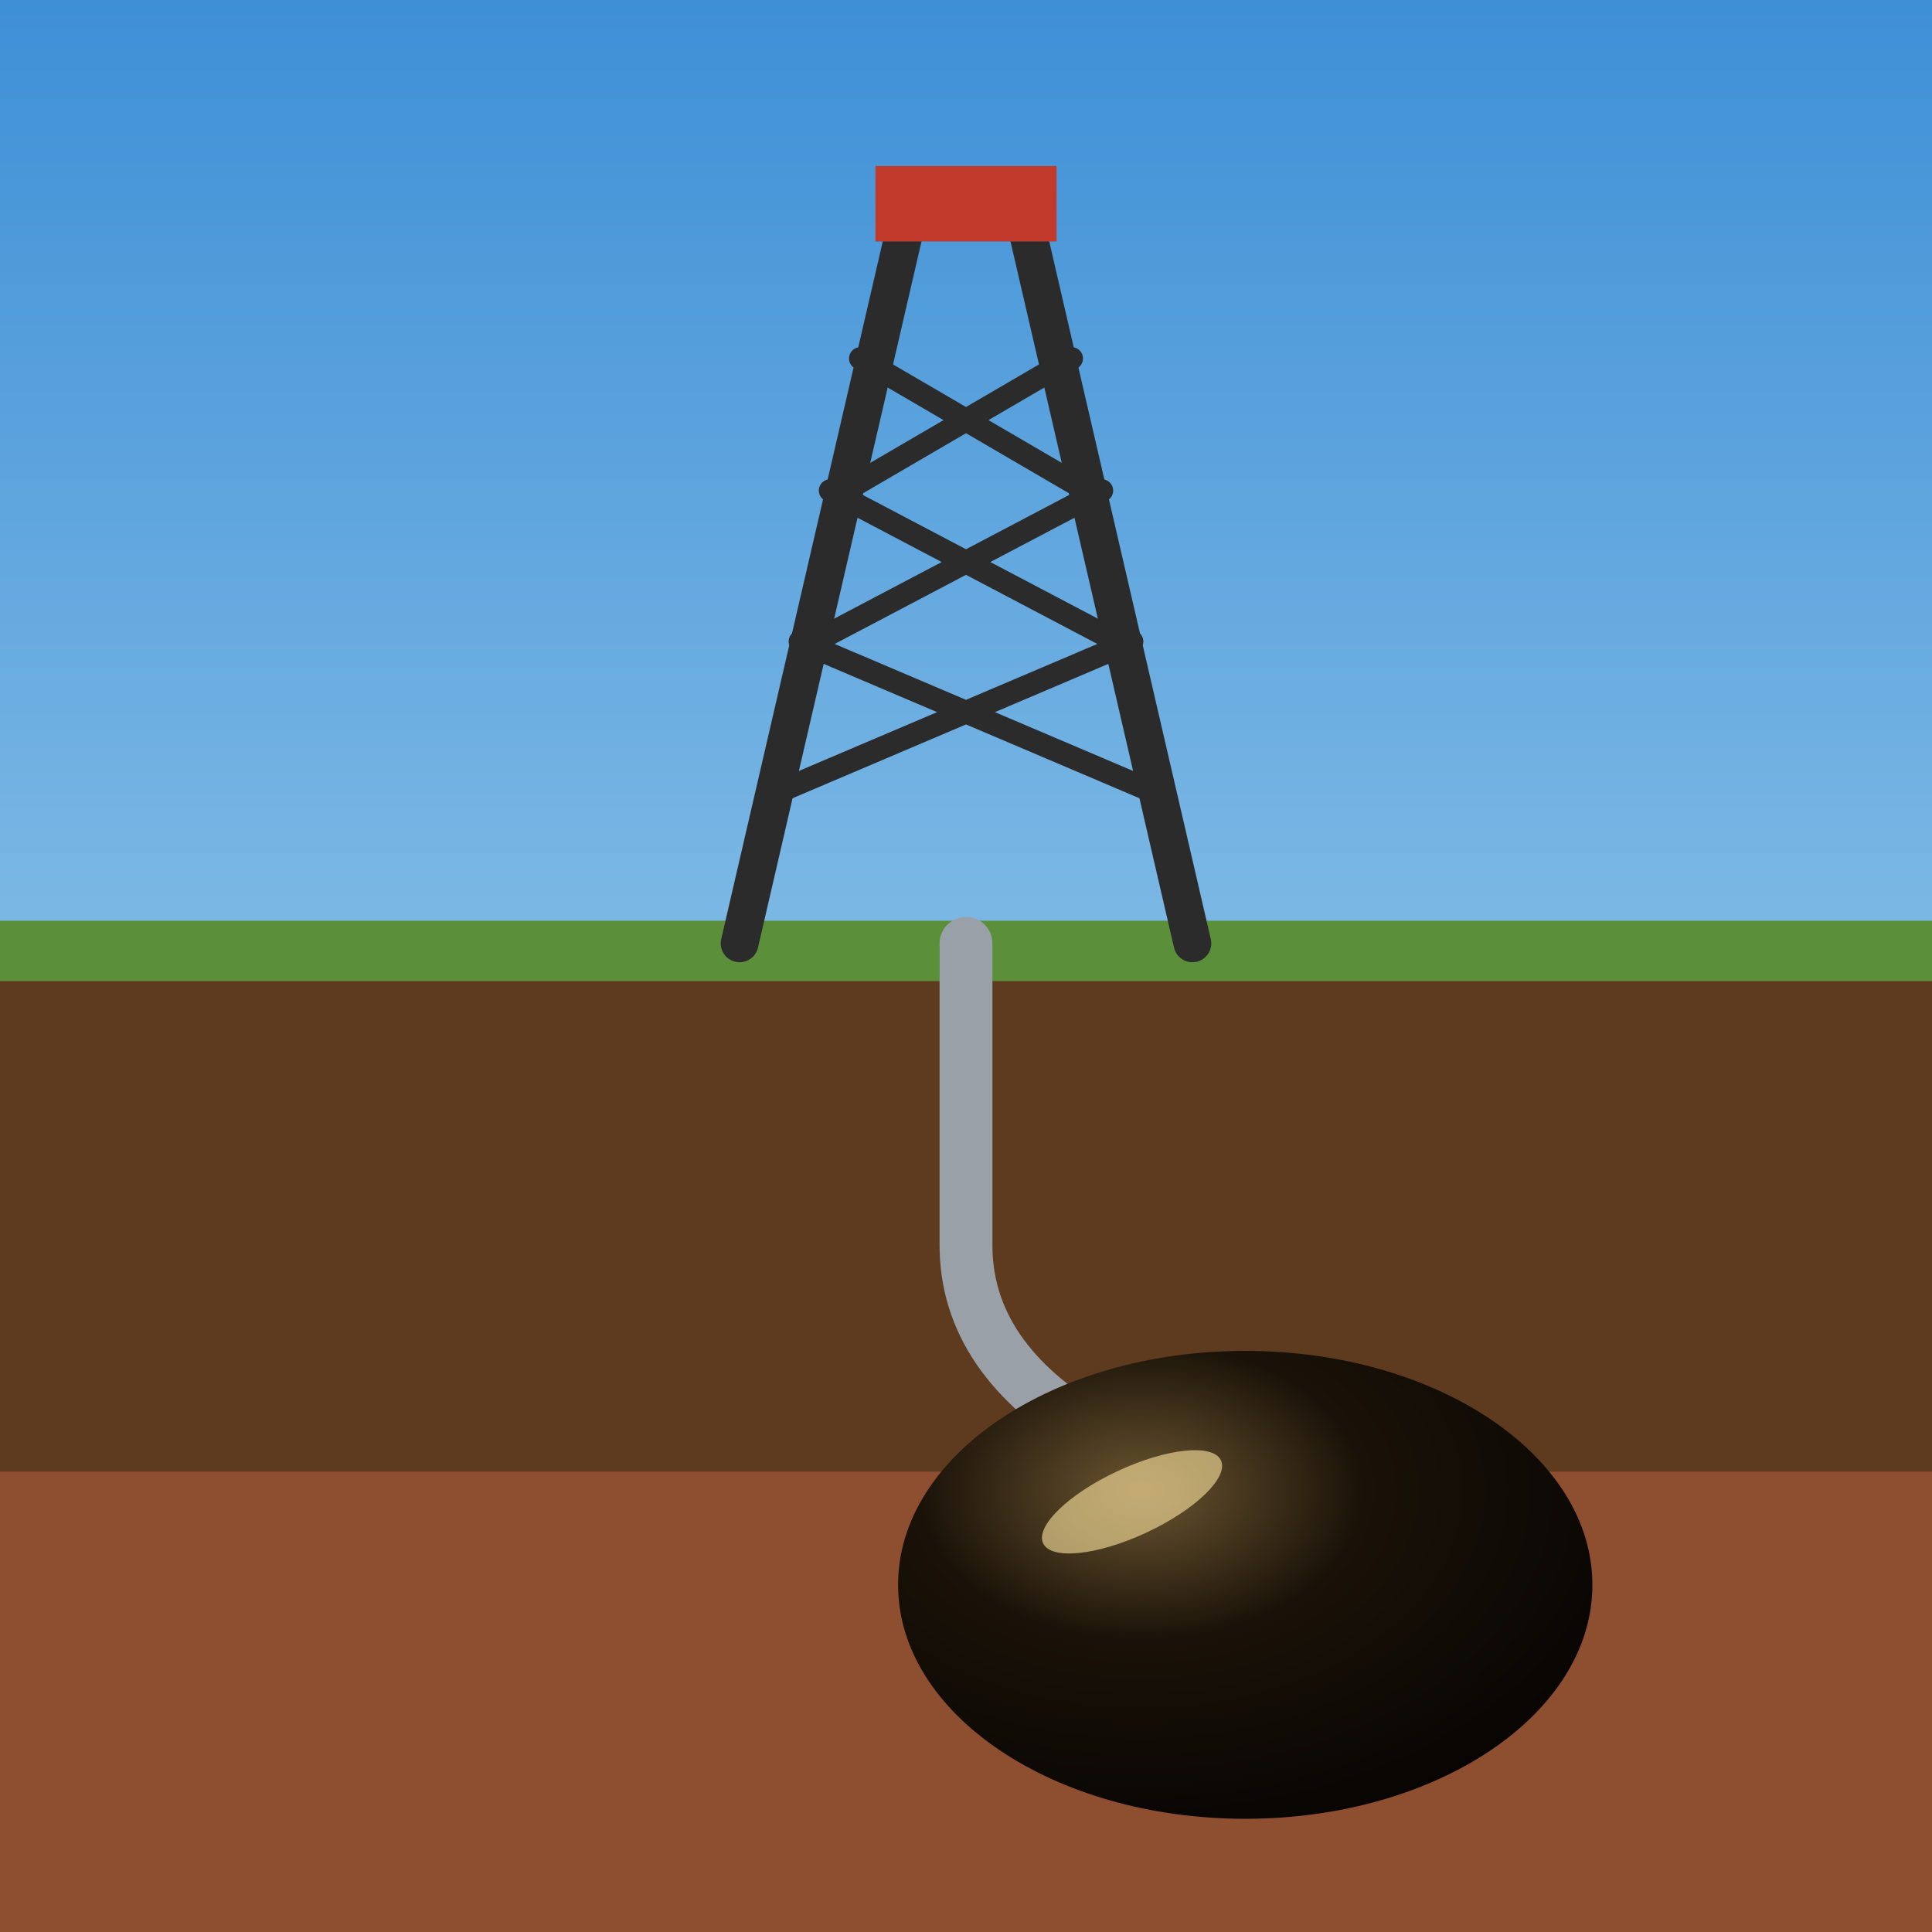
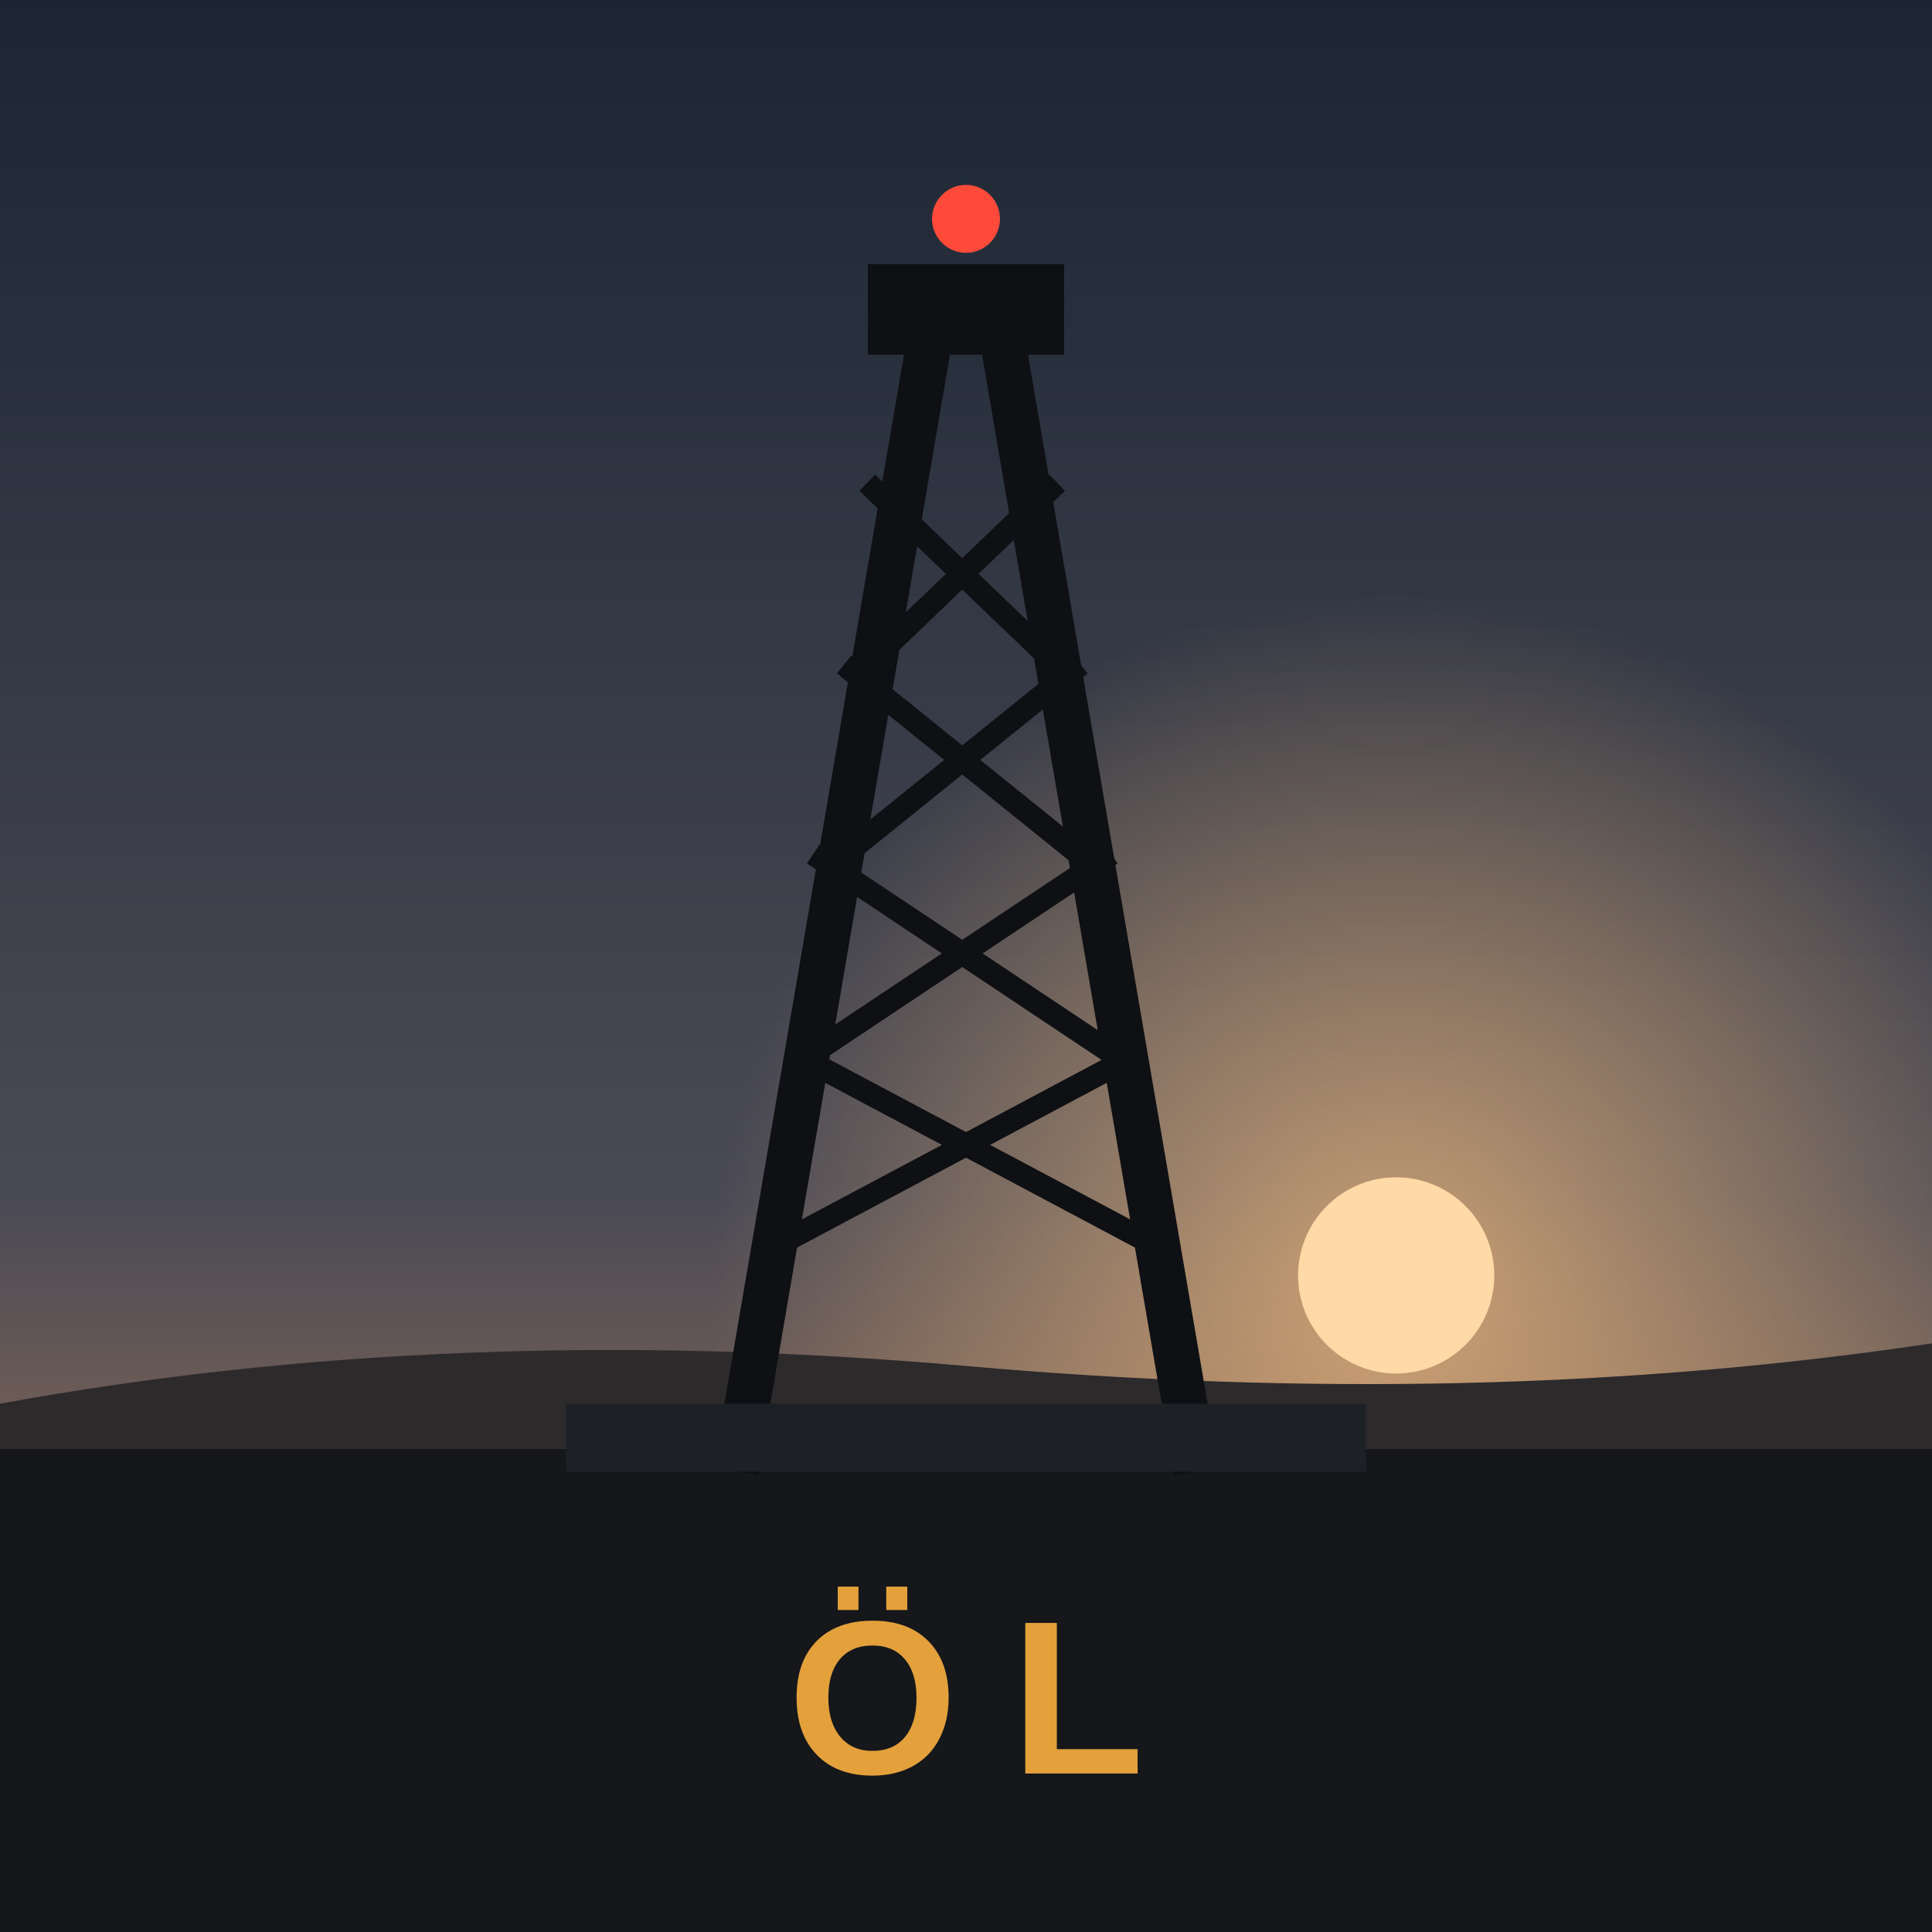
<svg xmlns="http://www.w3.org/2000/svg" viewBox="0 0 512 512">
  <defs>
    <linearGradient id="s" x1="0" y1="0" x2="0" y2="1">
-       <stop offset="0" stop-color="#3d8fd6" />
-       <stop offset="1" stop-color="#bfe4f5" />
+       <stop offset="0" stop-color="#1b2533" />
+       <stop offset=".62" stop-color="#4a4a55" />
+       <stop offset="1" stop-color="#c68a5a" />
    </linearGradient>
-     <radialGradient id="o" cx=".35" cy=".3" r=".8">
-       <stop offset="0" stop-color="#6b5530" />
-       <stop offset=".4" stop-color="#1a1208" />
-       <stop offset="1" stop-color="#050302" />
+     <radialGradient id="sun" cx="0.72" cy="0.66" r="0.35">
+       <stop offset="0" stop-color="#ffc482" stop-opacity=".7" />
+       <stop offset="1" stop-color="#ffc482" stop-opacity="0" />
    </radialGradient>
  </defs>
  <rect width="512" height="512" fill="url(#s)" />
-   <rect y="250" width="512" height="262" fill="#5e3b1f" />
-   <rect y="244" width="512" height="16" fill="#5b8f3a" />
-   <rect y="390" width="512" height="122" fill="#8e4f31" />
-   <g stroke="#2b2b2b" stroke-width="10" stroke-linecap="round" fill="none">
-     <path d="M196 250 L240 60 M316 250 L272 60" />
-     <path stroke-width="6" d="M206 210 L300 170 M306 210 L212 170 M216 170 L292 130 M296 170 L220 130 M224 130 L284 95 M288 130 L228 95" />
+   <rect width="512" height="512" fill="url(#sun)" />
+   <circle cx="370" cy="338" r="26" fill="#ffd9a6" />
+   <path d="M0 372 Q120 350 256 362 T512 356 V512 H0z" fill="#2d2a2c" />
+   <rect y="384" width="512" height="128" fill="#15171a" />
+   <g stroke="#0e1013" stroke-width="12" fill="none" stroke-linecap="square">
+     <path d="M196 384 L246 92 M316 384 L266 92" />
+     <path stroke-width="6" d="M206 330 L300 280 M306 330 L212 280 M214 280 L292 228 M296 280 L218 228 M222 228 L284 178 M288 228 L226 178 M228 178 L278 130 M282 178 L232 130" />
  </g>
-   <rect x="232" y="44" width="48" height="20" fill="#c0392b" />
-   <path d="M256 250 L256 330 Q256 360 290 380" stroke="#9aa0a8" stroke-width="14" fill="none" stroke-linecap="round" />
-   <ellipse cx="330" cy="420" rx="92" ry="62" fill="url(#o)" />
-   <ellipse cx="300" cy="398" rx="26" ry="9" fill="#ffe6a0" opacity=".6" transform="rotate(-25 300 398)" />
-   <g fill="#120a04">
-     <circle cx="256" cy="20" r="0" />
-     <ellipse cx="256" cy="34" rx="0" ry="0" />
-   </g>
+   <rect x="230" y="70" width="52" height="24" fill="#0e1013" />
+   <circle cx="256" cy="58" r="9" fill="#ff4a3a" />
+   <rect x="150" y="372" width="212" height="18" fill="#1d2126" />
+   <text x="256" y="470" text-anchor="middle" font-family="Arial Narrow,Arial" font-weight="700" font-size="58" letter-spacing="14" fill="#e3a03b">ÖL</text>
</svg>
